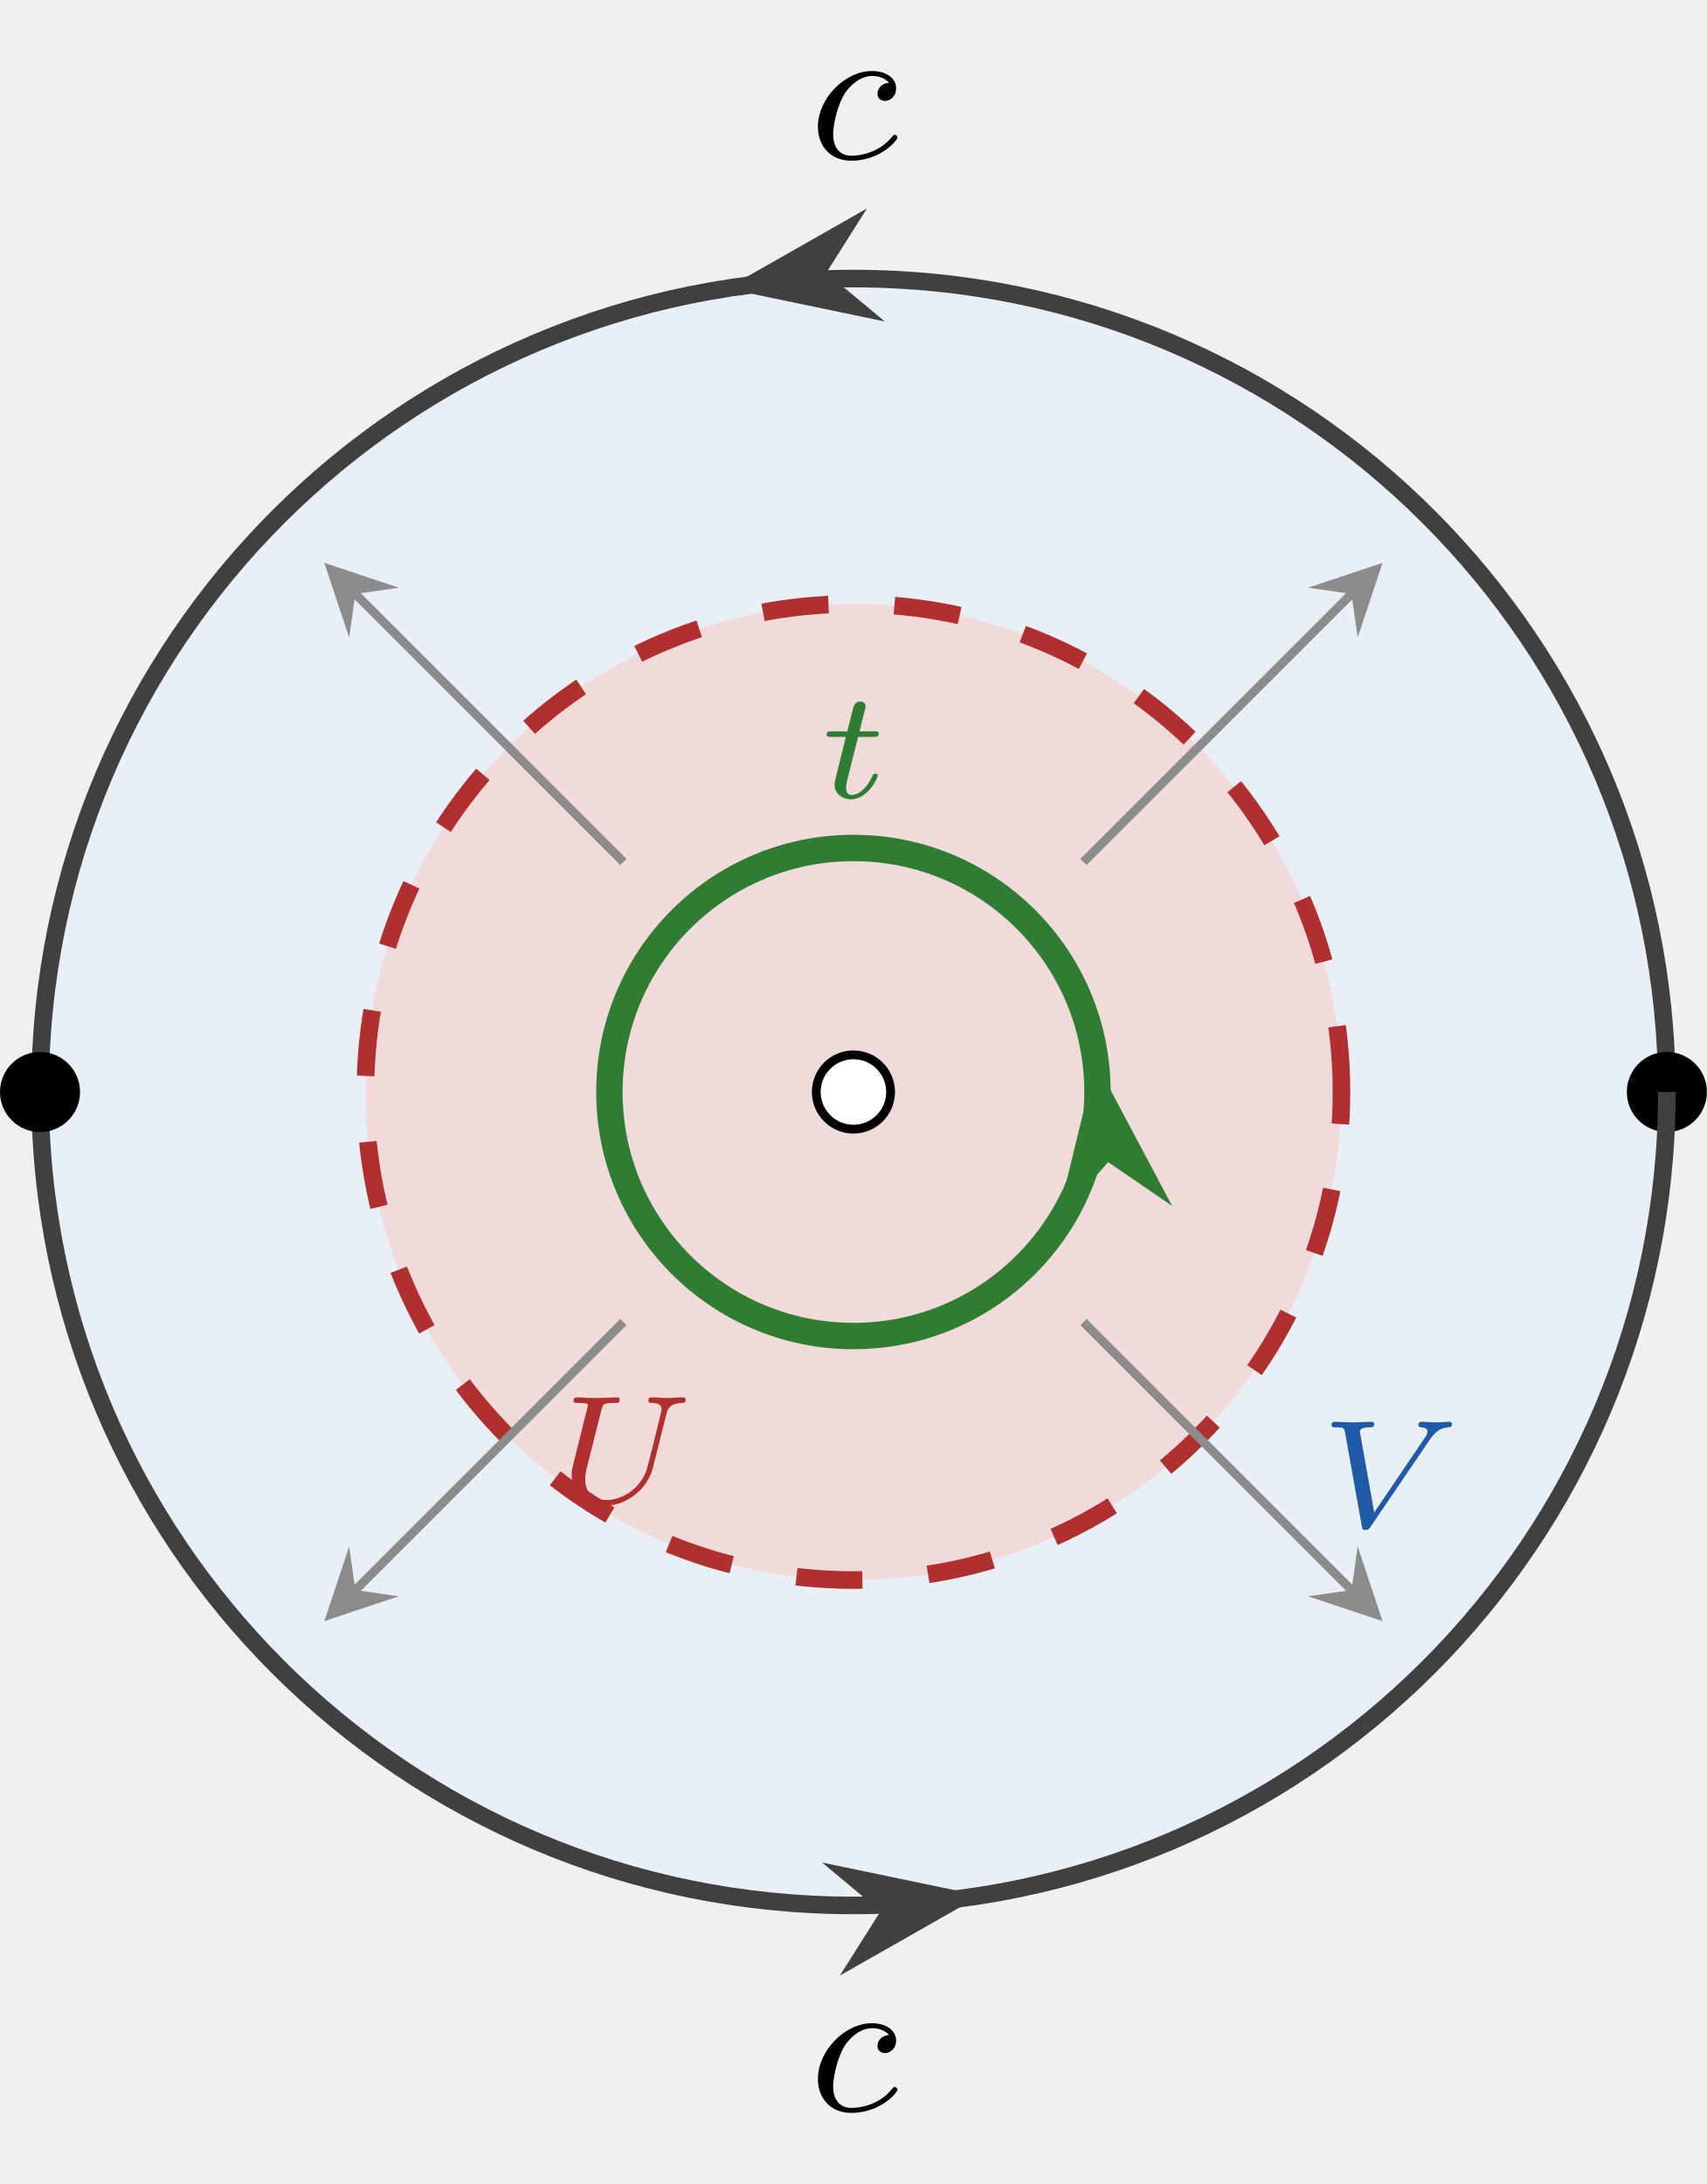
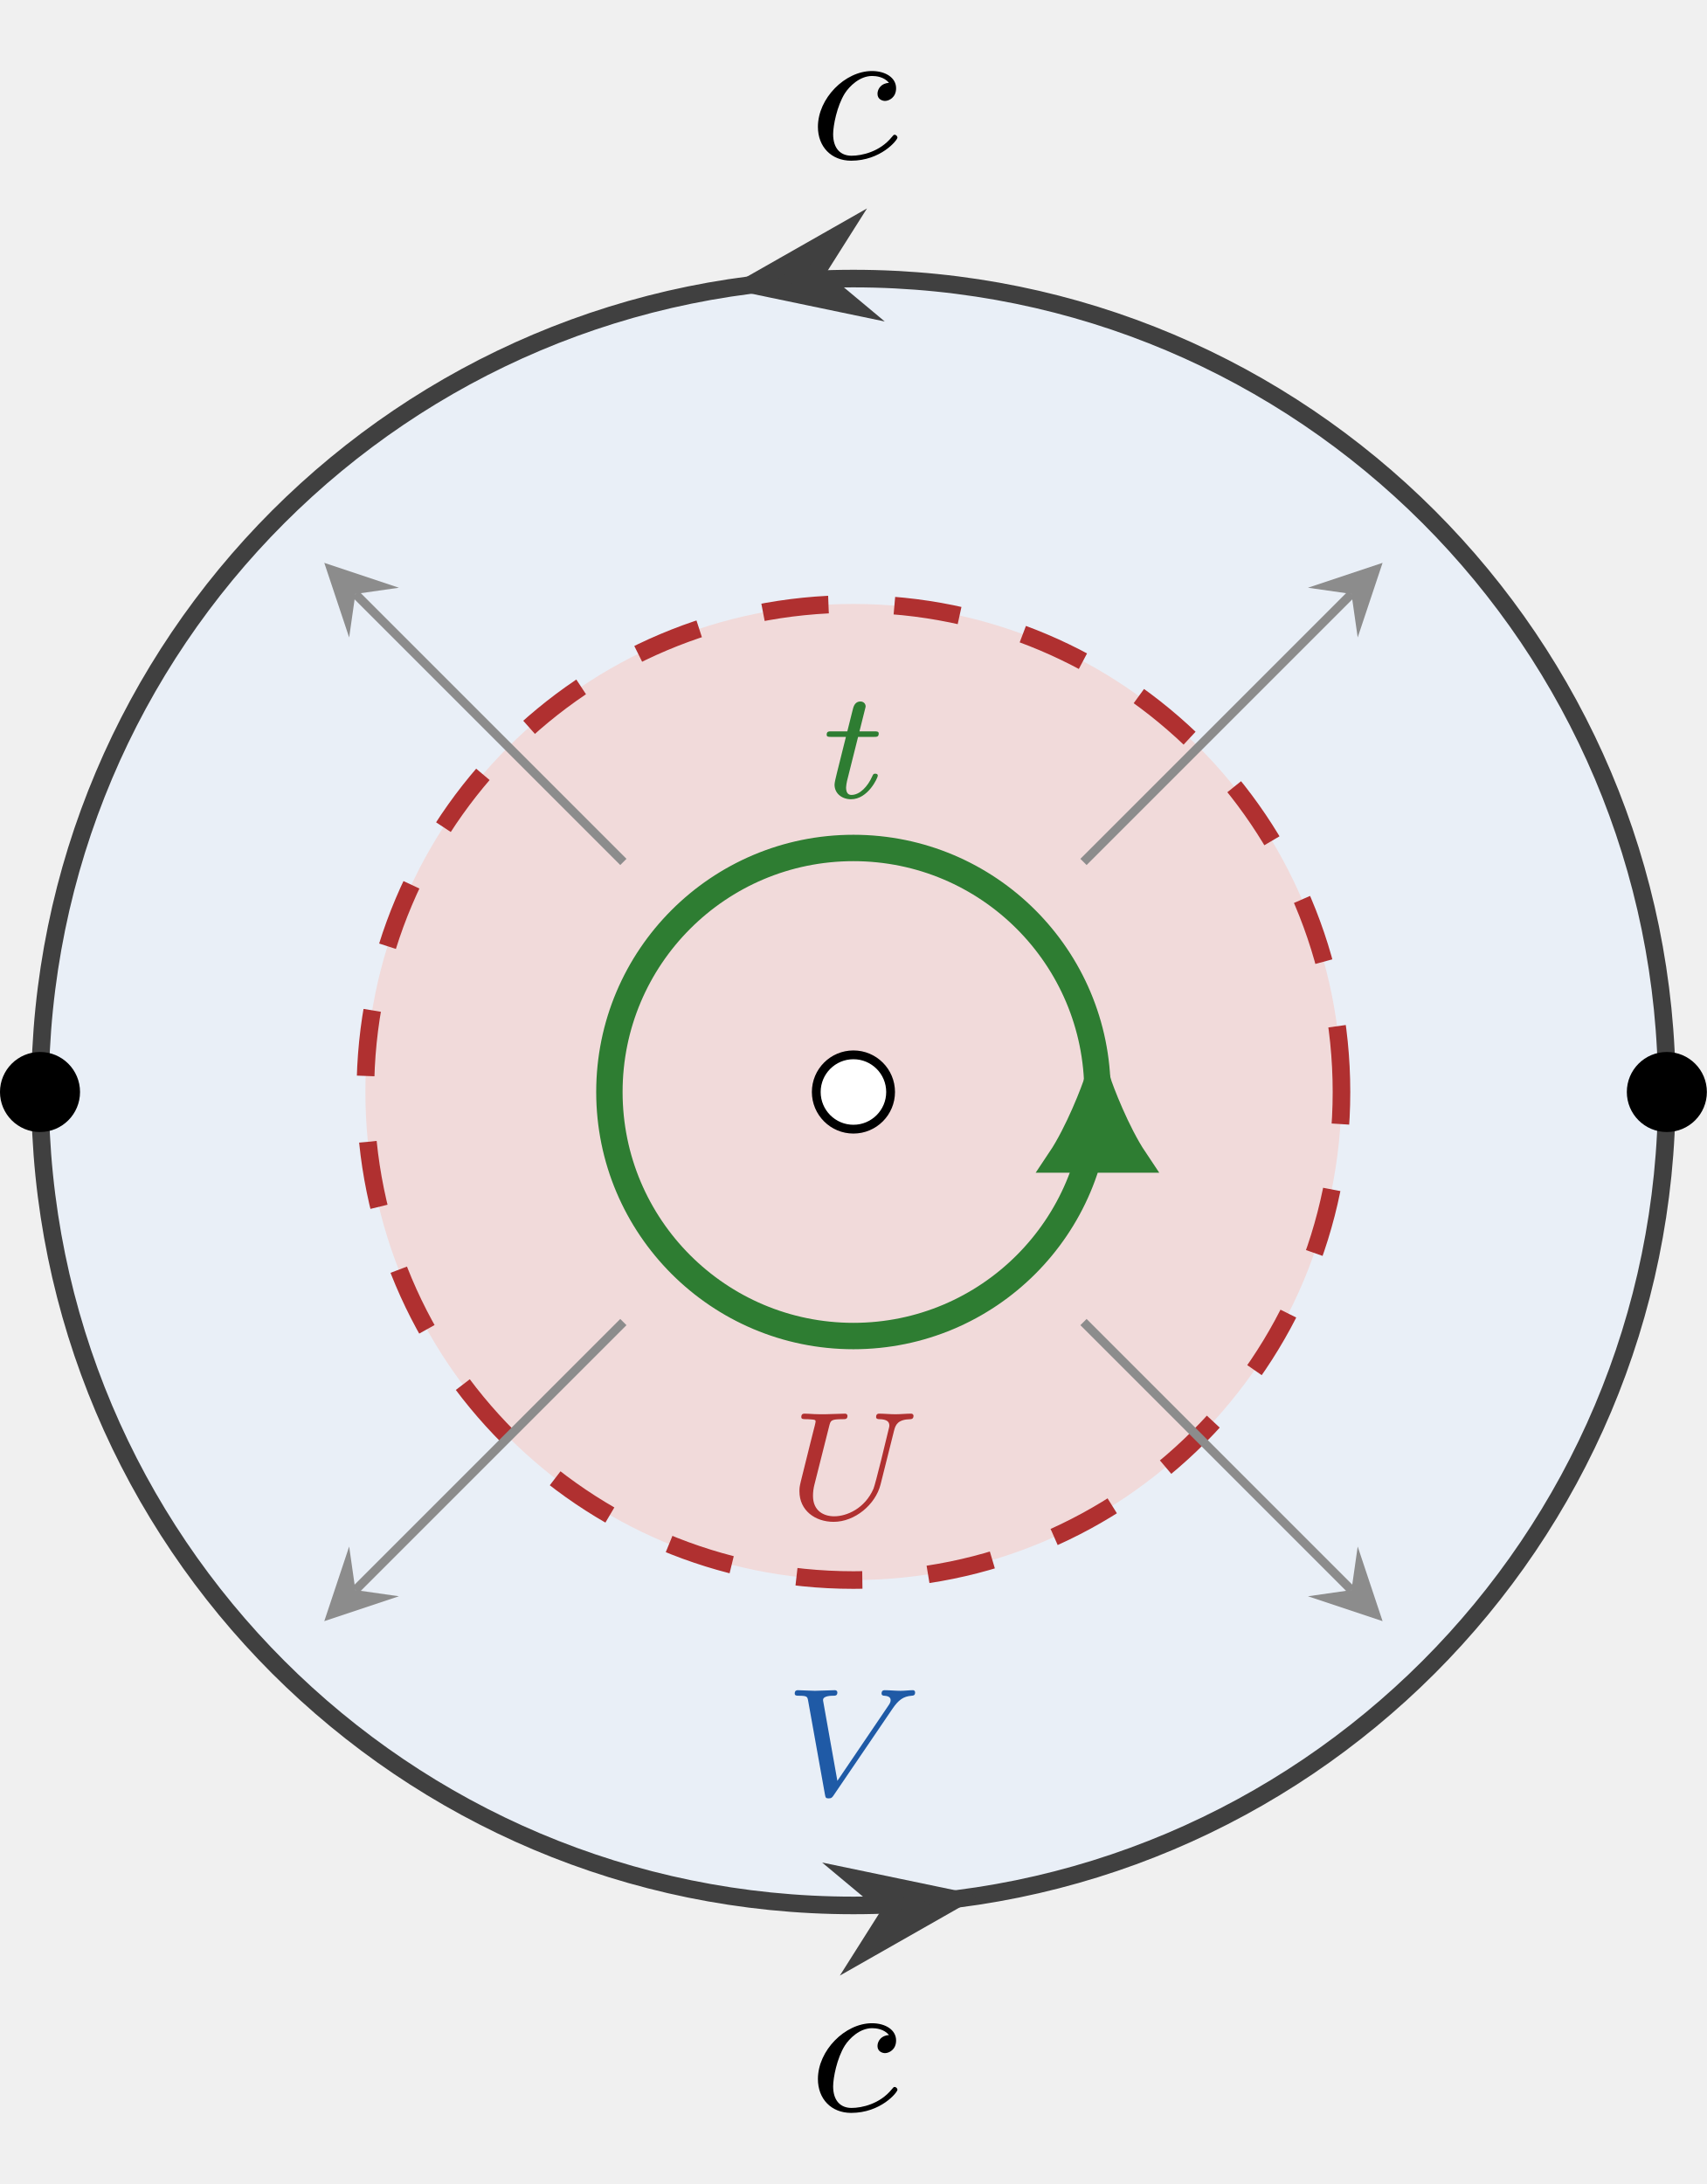
<svg xmlns="http://www.w3.org/2000/svg" version="1.1" width="77.327pt" height="98.942pt" viewBox="-69.011 -69.011 77.327 98.942">
  <defs />
  <g id="page1">
    <g stroke-miterlimit="10" transform="translate(-30.34756,-19.54001)scale(0.996264,-0.996264)">
      <g fill="#000" stroke="#000">
        <g stroke-width="0.4">
          <g fill="#e9eff7" stroke="#e9eff7">
            <path d="M36.989 0C36.989 20.429 20.429 36.989 0 36.989S-36.989 20.429-36.989 0S-20.429-36.989 0-36.989S36.989-20.429 36.989 0ZM0 0" stroke="none" />
          </g>
          <g fill="#b03030" stroke="#b03030">
            <g fill="#f1dada">
              <g stroke-width="0.8">
                <g stroke-dasharray="3.0,3.0" stroke-dashoffset="0.0">
                  <path d="M22.193 0C22.193 12.257 12.257 22.193 0 22.193S-22.193 12.257-22.193 0S-12.257-22.193 0-22.193S22.193-12.257 22.193 0ZM0 0" />
                </g>
              </g>
            </g>
          </g>
          <g fill="#8c8c8c" stroke="#8c8c8c">
            <g stroke-width="0.4">
              <path d="M10.462 10.462L22.648 22.648" fill="none" />
              <g transform="matrix(0.7071,0.7071,-0.7071,0.7071,22.64795,22.64795)">
                <path d="M2 0L-1.2 1.6L0 0L-1.2-1.6" stroke="none" />
              </g>
            </g>
          </g>
          <g fill="#8c8c8c" stroke="#8c8c8c">
            <g stroke-width="0.4">
              <path d="M-10.462 10.462L-22.648 22.648" fill="none" />
              <g transform="matrix(-0.7071,0.7071,-0.7071,-0.7071,-22.64795,22.64795)">
                <path d="M2 0L-1.2 1.6L0 0L-1.2-1.6" stroke="none" />
              </g>
            </g>
          </g>
          <g fill="#8c8c8c" stroke="#8c8c8c">
            <g stroke-width="0.4">
              <path d="M-10.462-10.462L-22.648-22.648" fill="none" />
              <g transform="matrix(-0.7071,-0.7071,0.7071,-0.7071,-22.64795,-22.64795)">
                <path d="M2 0L-1.2 1.6L0 0L-1.2-1.6" stroke="none" />
              </g>
            </g>
          </g>
          <g fill="#8c8c8c" stroke="#8c8c8c">
            <g stroke-width="0.4">
              <path d="M10.462-10.462L22.648-22.648" fill="none" />
              <g transform="matrix(0.7071,-0.7071,0.7071,0.7071,22.64795,-22.64795)">
                <path d="M2 0L-1.2 1.6L0 0L-1.2-1.6" stroke="none" />
              </g>
            </g>
          </g>
          <g fill="#404040" stroke="#404040">
            <g stroke-width="0.8">
              <path d="M36.989 0C36.989 20.429 20.429 36.989 0 36.989S-36.989 20.429-36.989 0" fill="none" />
              <g transform="matrix(-0.98785,-0.15521,0.15521,-0.98785,0.95761,37.59825)">
                <g stroke-dasharray="none" stroke-dashoffset="0.0">
                  <g stroke-linejoin="miter">
                    <path d="M5.689 0L1.292 1.662L2.749 0L1.292-1.662Z" />
                  </g>
                </g>
              </g>
            </g>
          </g>
          <g transform="translate(-2.00223,42.44878)">
            <g stroke="none" transform="scale(-1.00375,1.00375)translate(-30.34756,-19.54001)scale(-1,-1)">
              <g fill="#000">
                <g stroke="none">
                  <path d="M-26.743-22.965C-27.084-22.956-27.263-22.696-27.263-22.472C-27.263-22.212-27.03-22.149-26.922-22.149C-26.743-22.149-26.42-22.302-26.42-22.723C-26.42-23.198-26.896-23.503-27.514-23.503C-28.734-23.503-29.962-22.266-29.962-20.975C-29.962-20.078-29.361-19.441-28.456-19.441C-27.111-19.441-26.358-20.374-26.358-20.49C-26.358-20.544-26.42-20.616-26.483-20.616C-26.528-20.616-26.537-20.607-26.618-20.508C-27.156-19.845-27.971-19.666-28.438-19.666C-28.94-19.666-29.272-19.997-29.272-20.643C-29.272-21.028-29.101-21.916-28.743-22.49C-28.536-22.813-28.07-23.279-27.505-23.279C-27.335-23.279-26.958-23.243-26.743-22.965Z" />
                </g>
              </g>
            </g>
          </g>
-           <g fill="#000" stroke="#000">
-             <path d="M38.809 0C38.809 1.005 37.994 1.82 36.989 1.82C35.983 1.82 35.169 1.005 35.169 0S35.983-1.82 36.989-1.82C37.994-1.82 38.809-1.005 38.809 0ZM36.989 0" stroke="none" />
-           </g>
          <g fill="#404040" stroke="#404040">
            <g stroke-width="0.8">
              <path d="M-36.989 0C-36.989-20.429-20.429-36.989 0-36.989S36.989-20.429 36.989 0" fill="none" />
              <g transform="matrix(0.98785,0.15521,-0.15521,0.98785,-0.95761,-37.59825)">
                <g stroke-dasharray="none" stroke-dashoffset="0.0">
                  <g stroke-linejoin="miter">
                    <path d="M5.689 0L1.292 1.662L2.749 0L1.292-1.662Z" />
                  </g>
                </g>
              </g>
            </g>
          </g>
          <g transform="translate(-2.00223,-46.32375)">
            <g stroke="none" transform="scale(-1.00375,1.00375)translate(-30.34756,-19.54001)scale(-1,-1)">
              <g fill="#000">
                <g stroke="none">
                  <path d="M-26.743-22.965C-27.084-22.956-27.263-22.696-27.263-22.472C-27.263-22.212-27.03-22.149-26.922-22.149C-26.743-22.149-26.42-22.302-26.42-22.723C-26.42-23.198-26.896-23.503-27.514-23.503C-28.734-23.503-29.962-22.266-29.962-20.975C-29.962-20.078-29.361-19.441-28.456-19.441C-27.111-19.441-26.358-20.374-26.358-20.49C-26.358-20.544-26.42-20.616-26.483-20.616C-26.528-20.616-26.537-20.607-26.618-20.508C-27.156-19.845-27.971-19.666-28.438-19.666C-28.94-19.666-29.272-19.997-29.272-20.643C-29.272-21.028-29.101-21.916-28.743-22.49C-28.536-22.813-28.07-23.279-27.505-23.279C-27.335-23.279-26.958-23.243-26.743-22.965Z" />
                </g>
              </g>
            </g>
          </g>
          <g fill="#000" stroke="#000">
+             <path d="M38.809 0C38.809 1.005 37.994 1.82 36.989 1.82C35.983 1.82 35.169 1.005 35.169 0S35.983-1.82 36.989-1.82C37.994-1.82 38.809-1.005 38.809 0ZM36.989 0" stroke="none" />
+           </g>
+           <g fill="#000" stroke="#000">
            <path d="M-35.169 0C-35.169 1.005-35.983 1.82-36.989 1.82C-37.994 1.82-38.809 1.005-38.809 0S-37.994-1.82-36.989-1.82C-35.983-1.82-35.169-1.005-35.169 0ZM-36.989 0" stroke="none" />
          </g>
          <g fill="#2e7d32" stroke="#2e7d32">
            <g stroke-width="1.2">
-               <path d="M0-11.097C6.129-11.097 11.097-6.129 11.097 0S6.129 11.097 0 11.097S-11.097 6.129-11.097 0S-6.129-11.097 0-11.097" fill="none" />
-               <g transform="matrix(-0.12408,0.99225,-0.99225,-0.12408,11.8576,-5.38467)">
+               <path d="M11.097 0C11.097 6.129 6.129 11.097 0 11.097S-11.097 6.129-11.097 0S-6.129-11.097 0-11.097S11.097-6.129 11.097 0ZM0 0" fill="none" />
+             </g>
+           </g>
+           <g fill="#2e7d32" stroke="#2e7d32">
+             <g stroke-width="1.2">
+               <path d="M11.097-2.959V-3.07" fill="none" />
+               <g transform="matrix(0.0,1.0,-1.0,0.0,11.0967,-3.07013)">
                <g stroke-dasharray="none" stroke-dashoffset="0.0">
                  <g stroke-linejoin="miter">
-                     <g stroke-width="1.152">
-                       <path d="M5.188 0L1.861 1.267L2.982 0L1.861-1.267Z" />
-                     </g>
+                     <path d="M3.591 0C3.15 .131 1.211 .876 0 1.686V-1.686C1.211-.876 3.15-.131 3.591 0Z" />
                  </g>
                </g>
              </g>
            </g>
          </g>
          <g fill="#fff">
            <g stroke="#000">
              <path d="M1.69 0C1.69 .933 .933 1.69 0 1.69S-1.69 .933-1.69 0S-.933-1.69 0-1.69S1.69-.933 1.69 0ZM0 0" />
            </g>
          </g>
          <g fill="#2e7d32" stroke="#2e7d32">
            <g fill="#2e7d32" stroke="#2e7d32">
</g>
            <g transform="translate(-1.51042,13.38237)">
              <g stroke="none" transform="scale(-1.00375,1.00375)translate(-30.34756,-19.54001)scale(-1,-1)">
                <g fill="#2e7d32">
                  <g stroke="none">
                    <g fill="#2e7d32">
                      <path d="M-28.632-22.295H-27.921C-27.788-22.295-27.697-22.295-27.697-22.448C-27.697-22.546-27.788-22.546-27.907-22.546H-28.569L-28.311-23.578C-28.304-23.613-28.29-23.648-28.29-23.675C-28.29-23.801-28.388-23.899-28.527-23.899C-28.702-23.899-28.806-23.78-28.855-23.599C-28.904-23.424-28.813-23.759-29.12-22.546H-29.831C-29.964-22.546-30.055-22.546-30.055-22.392C-30.055-22.295-29.971-22.295-29.845-22.295H-29.183L-29.594-20.649C-29.636-20.475-29.699-20.223-29.699-20.133C-29.699-19.721-29.35-19.47-28.953-19.47C-28.179-19.47-27.739-20.447-27.739-20.537S-27.83-20.628-27.851-20.628C-27.935-20.628-27.942-20.614-27.997-20.495C-28.193-20.056-28.548-19.666-28.932-19.666C-29.078-19.666-29.176-19.756-29.176-20.007C-29.176-20.077-29.148-20.223-29.134-20.293L-28.632-22.295Z" />
                    </g>
                  </g>
                </g>
              </g>
            </g>
          </g>
          <g fill="#b03030" stroke="#b03030">
            <g fill="#b03030" stroke="#b03030">
</g>
-             <g transform="translate(-13.45584,-18.66675)">
+             <g transform="translate(-3.09909,-19.40666)">
              <g stroke="none" transform="scale(-1.00375,1.00375)translate(-30.34756,-19.54001)scale(-1,-1)">
                <g fill="#b03030">
                  <g stroke="none">
                    <g fill="#b03030">
                      <path d="M-25.417-23.543C-25.347-23.815-25.236-24.038-24.678-24.052C-24.643-24.052-24.538-24.059-24.538-24.206C-24.538-24.247-24.573-24.303-24.643-24.303C-24.866-24.303-25.131-24.275-25.361-24.275S-25.884-24.303-26.094-24.303C-26.128-24.303-26.233-24.303-26.233-24.15C-26.233-24.059-26.142-24.052-26.08-24.052C-25.752-24.045-25.633-23.941-25.633-23.766C-25.633-23.731-25.64-23.696-25.647-23.669C-25.752-23.215-26.261-21.116-26.352-20.9C-26.742-20.007-27.558-19.652-28.13-19.652C-28.597-19.652-29.092-19.889-29.092-20.579C-29.092-20.746-29.071-20.914-29.03-21.074L-28.353-23.759C-28.29-23.996-28.276-24.052-27.739-24.052C-27.621-24.052-27.53-24.052-27.53-24.206C-27.53-24.233-27.551-24.303-27.642-24.303C-27.844-24.303-28.353-24.275-28.555-24.275C-28.674-24.275-28.918-24.275-29.036-24.282C-29.176-24.289-29.343-24.303-29.476-24.303C-29.518-24.303-29.622-24.303-29.622-24.15C-29.622-24.052-29.539-24.052-29.399-24.052C-29.392-24.052-29.26-24.052-29.134-24.038C-28.988-24.024-28.974-24.01-28.974-23.941C-28.974-23.899-29.043-23.627-29.085-23.473L-29.239-22.86L-29.636-21.263C-29.706-20.977-29.706-20.921-29.706-20.781C-29.706-19.917-28.995-19.401-28.158-19.401C-27.195-19.401-26.261-20.182-26.031-21.095L-25.417-23.543Z" />
                    </g>
                  </g>
                </g>
              </g>
            </g>
          </g>
          <g fill="#1f5aa6" stroke="#1f5aa6">
            <g fill="#1f5aa6" stroke="#1f5aa6">
</g>
-             <g transform="translate(21.19038,-19.77635)">
+             <g transform="translate(-3.22223,-31.98267)">
              <g stroke="none" transform="scale(-1.00375,1.00375)translate(-30.34756,-19.54001)scale(-1,-1)">
                <g fill="#1f5aa6">
                  <g stroke="none">
                    <g fill="#1f5aa6">
                      <path d="M-25.361-23.473C-25.103-23.85-24.88-24.024-24.503-24.052C-24.42-24.059-24.343-24.066-24.343-24.206C-24.343-24.226-24.357-24.303-24.441-24.303C-24.608-24.303-24.824-24.275-24.999-24.275C-25.222-24.275-25.515-24.303-25.724-24.303C-25.787-24.303-25.863-24.282-25.863-24.15C-25.863-24.059-25.766-24.052-25.738-24.052C-25.515-24.038-25.452-23.954-25.452-23.85C-25.452-23.752-25.501-23.682-25.577-23.571L-27.865-20.196L-28.499-23.759C-28.513-23.822-28.513-23.836-28.513-23.864C-28.513-24.052-28.123-24.052-28.074-24.052C-27.956-24.052-27.865-24.052-27.865-24.206C-27.865-24.212-27.872-24.303-27.983-24.303C-28.186-24.303-28.681-24.275-28.883-24.275C-29.057-24.275-29.483-24.303-29.657-24.303C-29.72-24.303-29.797-24.282-29.797-24.15C-29.797-24.052-29.699-24.052-29.622-24.052C-29.232-24.052-29.225-24.01-29.19-23.829L-28.43-19.589C-28.402-19.442-28.395-19.401-28.262-19.401S-28.095-19.449-28.025-19.554L-25.361-23.473Z" />
                    </g>
                  </g>
                </g>
              </g>
            </g>
          </g>
        </g>
      </g>
    </g>
  </g>
</svg>
